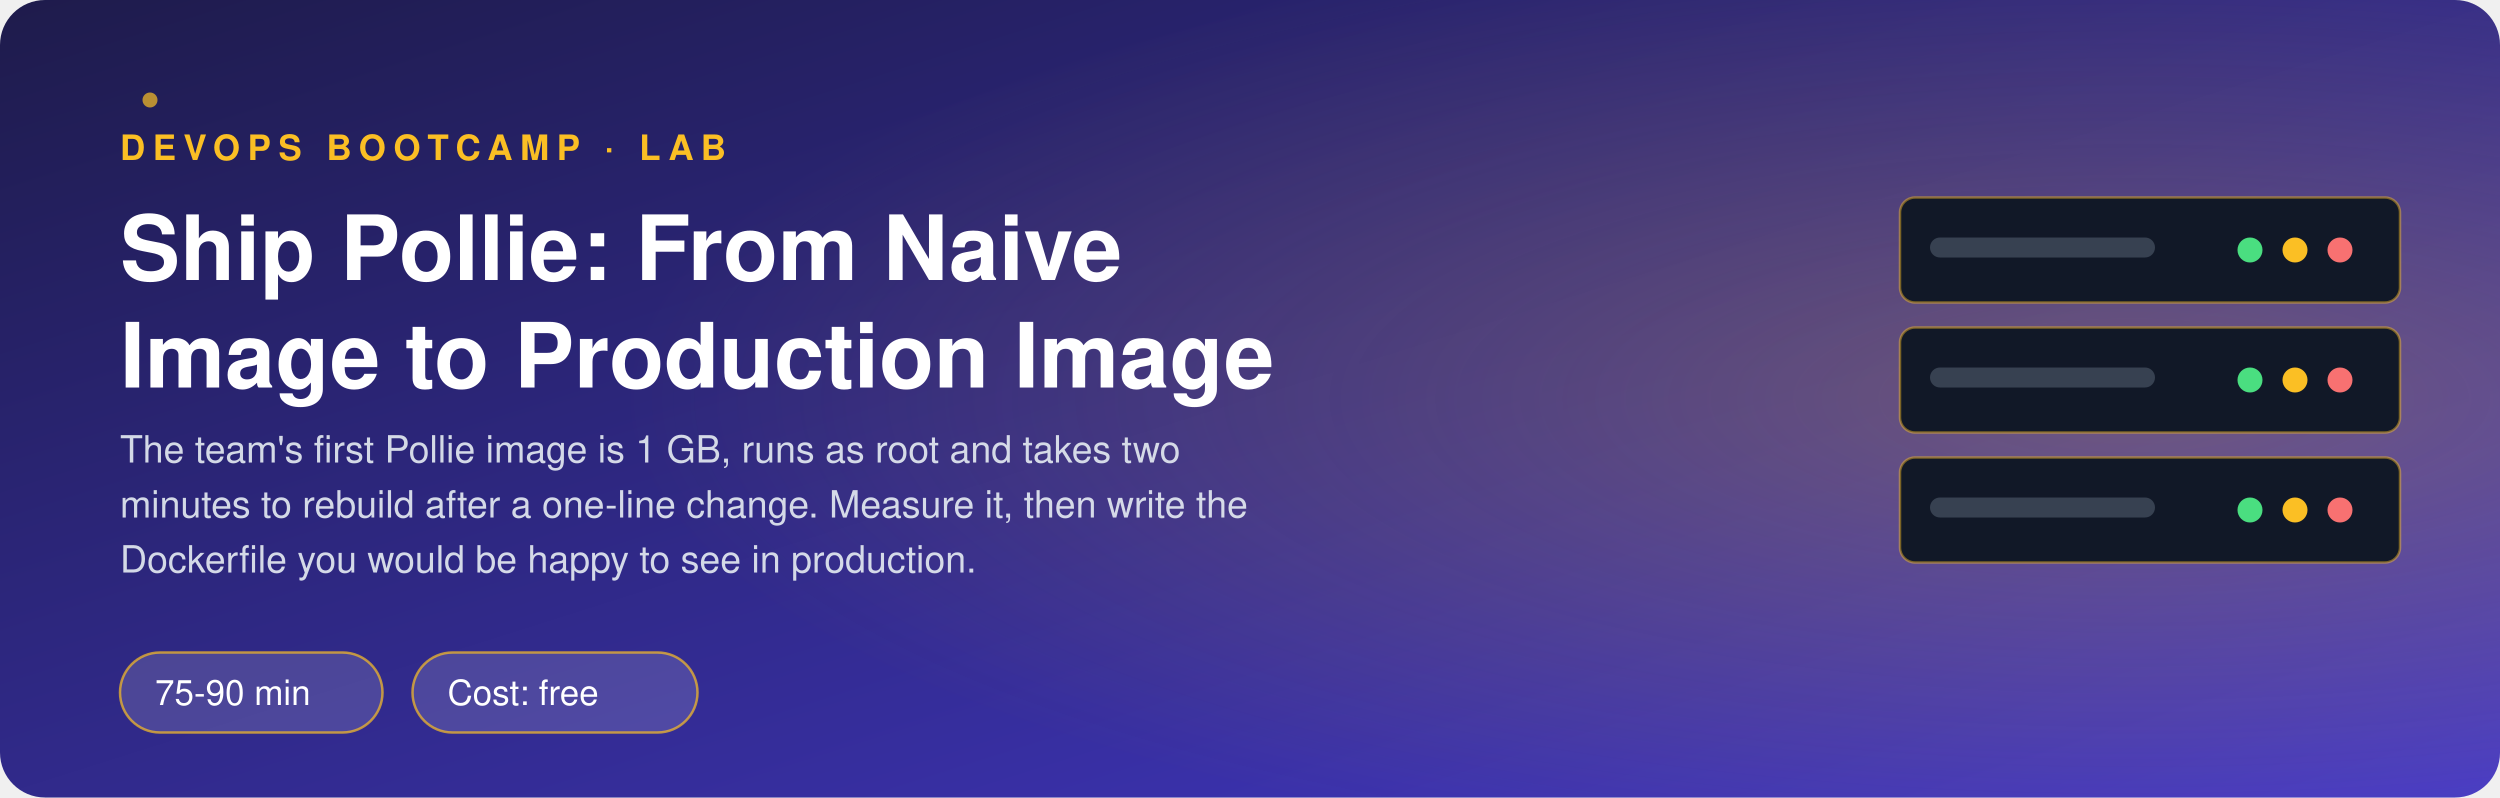
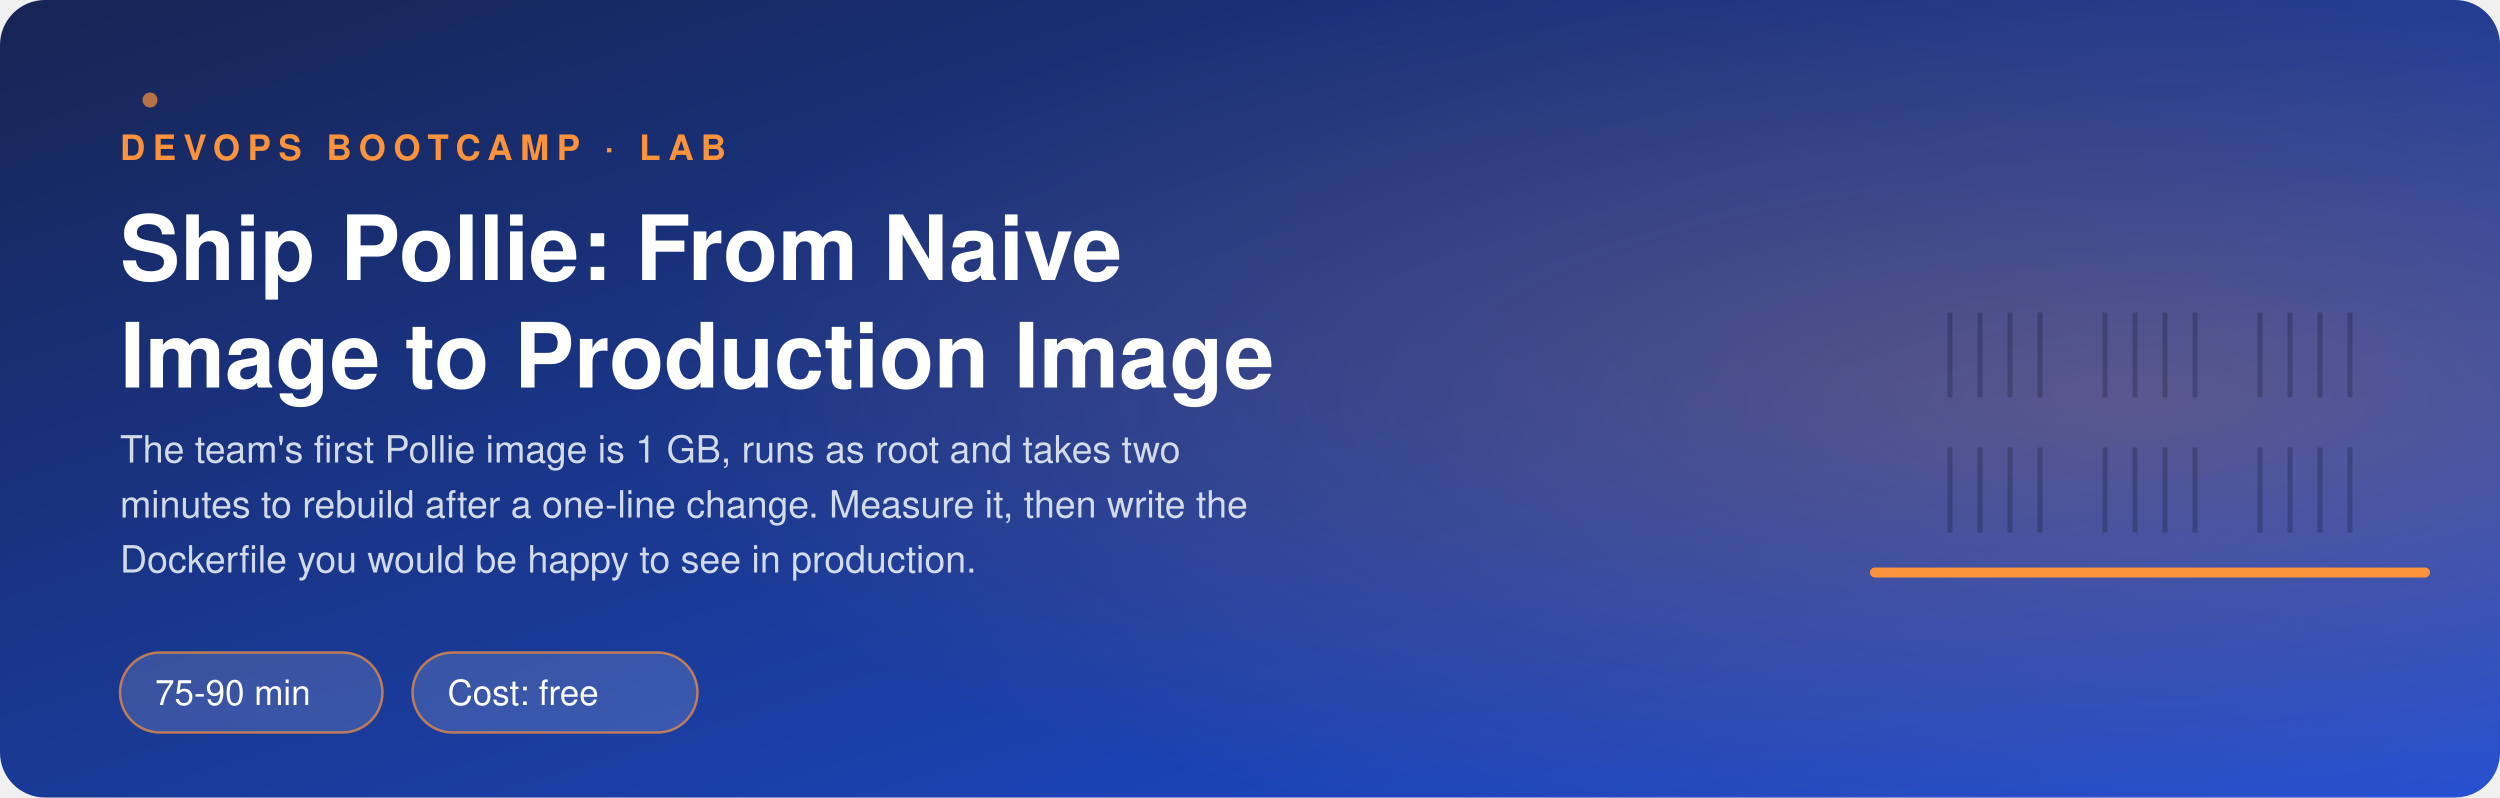
<svg xmlns="http://www.w3.org/2000/svg" width="1000" height="319" viewBox="0 0 1000 319" role="img" aria-label="Ship Pollie: From Naive Image to Production Image">
  <defs>
    <linearGradient id="bg" x1="0" y1="0" x2="1" y2="1">
-       <stop offset="0" stop-color="#1e1b4b" />
-       <stop offset="1" stop-color="#4338ca" />
+       <stop offset="0" stop-color="#172554" />
+       <stop offset="1" stop-color="#1d4ed8" />
    </linearGradient>
    <radialGradient id="glow" cx=".85" cy=".5" r=".6">
-       <stop offset="0" stop-color="#fbbf24" stop-opacity=".28" />
-       <stop offset="1" stop-color="#fbbf24" stop-opacity="0" />
+       <stop offset="0" stop-color="#fb923c" stop-opacity=".28" />
+       <stop offset="1" stop-color="#fb923c" stop-opacity="0" />
    </radialGradient>
  </defs>
  <rect width="1000" height="319" rx="18" fill="url(#bg)" />
  <rect width="1000" height="319" rx="18" fill="url(#glow)" />
-   <circle cx="60" cy="40" r="3" fill="#fbbf24" opacity=".7">
+   <circle cx="60" cy="40" r="3" fill="#fb923c" opacity=".7">
    <animate attributeName="opacity" values=".2;.9;.2" dur="3s" repeatCount="indefinite" />
  </circle>
-   <text x="48" y="64" font-size="14" letter-spacing="3" fill="#fbbf24" font-family="Segoe UI,Helvetica,Arial,sans-serif" font-weight="700">DEVOPS BOOTCAMP · LAB</text>
+   <text x="48" y="64" font-size="14" letter-spacing="3" fill="#fb923c" font-family="Segoe UI,Helvetica,Arial,sans-serif" font-weight="700">DEVOPS BOOTCAMP · LAB</text>
  <text x="48" y="112" font-size="36" font-weight="800" fill="#ffffff" font-family="Segoe UI,Helvetica,Arial,sans-serif">Ship Pollie: From Naive</text>
  <text x="48" y="155" font-size="36" font-weight="800" fill="#ffffff" font-family="Segoe UI,Helvetica,Arial,sans-serif">Image to Production Image</text>
  <text x="48" y="185" font-size="15" fill="#e2e8f0" opacity=".92" font-family="Segoe UI,Helvetica,Arial,sans-serif">The team's first Pollie image is 1 GB, runs as root and takes two</text>
  <text x="48" y="207" font-size="15" fill="#e2e8f0" opacity=".92" font-family="Segoe UI,Helvetica,Arial,sans-serif">minutes to rebuild after a one-line change. Measure it, then write the</text>
  <text x="48" y="229" font-size="15" fill="#e2e8f0" opacity=".92" font-family="Segoe UI,Helvetica,Arial,sans-serif">Dockerfile you would be happy to see in production.</text>
-   <rect x="48" y="261" width="105" height="32" rx="16" fill="#ffffff" fill-opacity=".14" stroke="#fbbf24" stroke-opacity=".7" />
+   <rect x="48" y="261" width="105" height="32" rx="16" fill="#ffffff" fill-opacity=".14" stroke="#fb923c" stroke-opacity=".7" />
  <text x="62" y="282" font-size="14" fill="#ffffff" font-family="Segoe UI,Helvetica,Arial,sans-serif">75-90 min</text>
-   <rect x="165" y="261" width="114" height="32" rx="16" fill="#ffffff" fill-opacity=".14" stroke="#fbbf24" stroke-opacity=".7" />
+   <rect x="165" y="261" width="114" height="32" rx="16" fill="#ffffff" fill-opacity=".14" stroke="#fb923c" stroke-opacity=".7" />
  <text x="179" y="282" font-size="14" fill="#ffffff" font-family="Segoe UI,Helvetica,Arial,sans-serif">Cost: free</text>
  <g transform="translate(750,59)">
-     <rect x="10" y="20" width="200" height="42" rx="6" fill="#111827" stroke="#fbbf24" stroke-opacity=".45" />
-     <rect x="22" y="36" width="90" height="8" rx="4" fill="#374151" />
-     <circle cx="150" cy="41" r="5" fill="#4ade80">
-       <animate attributeName="opacity" values="1;.15;1" dur="1.10s" repeatCount="indefinite" />
-     </circle>
-     <circle cx="168" cy="41" r="5" fill="#fbbf24">
-       <animate attributeName="opacity" values="1;.15;1" dur="1.30s" repeatCount="indefinite" />
-     </circle>
-     <circle cx="186" cy="41" r="5" fill="#f87171">
-       <animate attributeName="opacity" values="1;.15;1" dur="1.50s" repeatCount="indefinite" />
-     </circle>
-     <rect x="10" y="72" width="200" height="42" rx="6" fill="#111827" stroke="#fbbf24" stroke-opacity=".45" />
-     <rect x="22" y="88" width="90" height="8" rx="4" fill="#374151" />
-     <circle cx="150" cy="93" r="5" fill="#4ade80">
-       <animate attributeName="opacity" values="1;.15;1" dur="1.45s" repeatCount="indefinite" />
-     </circle>
-     <circle cx="168" cy="93" r="5" fill="#fbbf24">
-       <animate attributeName="opacity" values="1;.15;1" dur="1.65s" repeatCount="indefinite" />
-     </circle>
-     <circle cx="186" cy="93" r="5" fill="#f87171">
-       <animate attributeName="opacity" values="1;.15;1" dur="1.85s" repeatCount="indefinite" />
-     </circle>
-     <rect x="10" y="124" width="200" height="42" rx="6" fill="#111827" stroke="#fbbf24" stroke-opacity=".45" />
-     <rect x="22" y="140" width="90" height="8" rx="4" fill="#374151" />
-     <circle cx="150" cy="145" r="5" fill="#4ade80">
-       <animate attributeName="opacity" values="1;.15;1" dur="1.80s" repeatCount="indefinite" />
-     </circle>
-     <circle cx="168" cy="145" r="5" fill="#fbbf24">
-       <animate attributeName="opacity" values="1;.15;1" dur="2.00s" repeatCount="indefinite" />
-     </circle>
-     <circle cx="186" cy="145" r="5" fill="#f87171">
-       <animate attributeName="opacity" values="1;.15;1" dur="2.20s" repeatCount="indefinite" />
-     </circle>
-     <animateTransform attributeName="transform" type="translate" values="0,0;0,-4;0,0" dur="4s" repeatCount="indefinite" additive="sum" />
+     <rect x="20" y="60" width="56" height="46" rx="4" fill="#fb923c" opacity="0">
+       <animate attributeName="opacity" values="0;1;1;0" keyTimes="0;.2;.85;1" dur="6s" begin="-3.0s" repeatCount="indefinite" />
+       <animateTransform attributeName="transform" type="translate" values="0,-30;0,0;0,0;0,0" keyTimes="0;.2;.85;1" dur="6s" begin="-3.0s" repeatCount="indefinite" />
+     </rect>
+     <path d="M30 66 v34 M42 66 v34 M54 66 v34 M66 66 v34" stroke="#0b1220" stroke-opacity=".25" stroke-width="2" />
+     <rect x="82" y="60" width="56" height="46" rx="4" fill="#93c5fd" opacity="0">
+       <animate attributeName="opacity" values="0;1;1;0" keyTimes="0;.2;.85;1" dur="6s" begin="-2.5s" repeatCount="indefinite" />
+       <animateTransform attributeName="transform" type="translate" values="0,-30;0,0;0,0;0,0" keyTimes="0;.2;.85;1" dur="6s" begin="-2.5s" repeatCount="indefinite" />
+     </rect>
+     <path d="M92 66 v34 M104 66 v34 M116 66 v34 M128 66 v34" stroke="#0b1220" stroke-opacity=".25" stroke-width="2" />
+     <rect x="144" y="60" width="56" height="46" rx="4" fill="#fde68a" opacity="0">
+       <animate attributeName="opacity" values="0;1;1;0" keyTimes="0;.2;.85;1" dur="6s" begin="-2.0s" repeatCount="indefinite" />
+       <animateTransform attributeName="transform" type="translate" values="0,-30;0,0;0,0;0,0" keyTimes="0;.2;.85;1" dur="6s" begin="-2.0s" repeatCount="indefinite" />
+     </rect>
+     <path d="M154 66 v34 M166 66 v34 M178 66 v34 M190 66 v34" stroke="#0b1220" stroke-opacity=".25" stroke-width="2" />
+     <rect x="20" y="114" width="56" height="46" rx="4" fill="#93c5fd" opacity="0">
+       <animate attributeName="opacity" values="0;1;1;0" keyTimes="0;.2;.85;1" dur="6s" begin="-1.5s" repeatCount="indefinite" />
+       <animateTransform attributeName="transform" type="translate" values="0,-30;0,0;0,0;0,0" keyTimes="0;.2;.85;1" dur="6s" begin="-1.5s" repeatCount="indefinite" />
+     </rect>
+     <path d="M30 120 v34 M42 120 v34 M54 120 v34 M66 120 v34" stroke="#0b1220" stroke-opacity=".25" stroke-width="2" />
+     <rect x="82" y="114" width="56" height="46" rx="4" fill="#fde68a" opacity="0">
+       <animate attributeName="opacity" values="0;1;1;0" keyTimes="0;.2;.85;1" dur="6s" begin="-1.0s" repeatCount="indefinite" />
+       <animateTransform attributeName="transform" type="translate" values="0,-30;0,0;0,0;0,0" keyTimes="0;.2;.85;1" dur="6s" begin="-1.0s" repeatCount="indefinite" />
+     </rect>
+     <path d="M92 120 v34 M104 120 v34 M116 120 v34 M128 120 v34" stroke="#0b1220" stroke-opacity=".25" stroke-width="2" />
+     <rect x="144" y="114" width="56" height="46" rx="4" fill="#fb923c" opacity="0">
+       <animate attributeName="opacity" values="0;1;1;0" keyTimes="0;.2;.85;1" dur="6s" begin="-0.5s" repeatCount="indefinite" />
+       <animateTransform attributeName="transform" type="translate" values="0,-30;0,0;0,0;0,0" keyTimes="0;.2;.85;1" dur="6s" begin="-0.5s" repeatCount="indefinite" />
+     </rect>
+     <path d="M154 120 v34 M166 120 v34 M178 120 v34 M190 120 v34" stroke="#0b1220" stroke-opacity=".25" stroke-width="2" />
+     <path d="M0 170 H220" stroke="#fb923c" stroke-width="4" stroke-linecap="round" />
  </g>
</svg>
